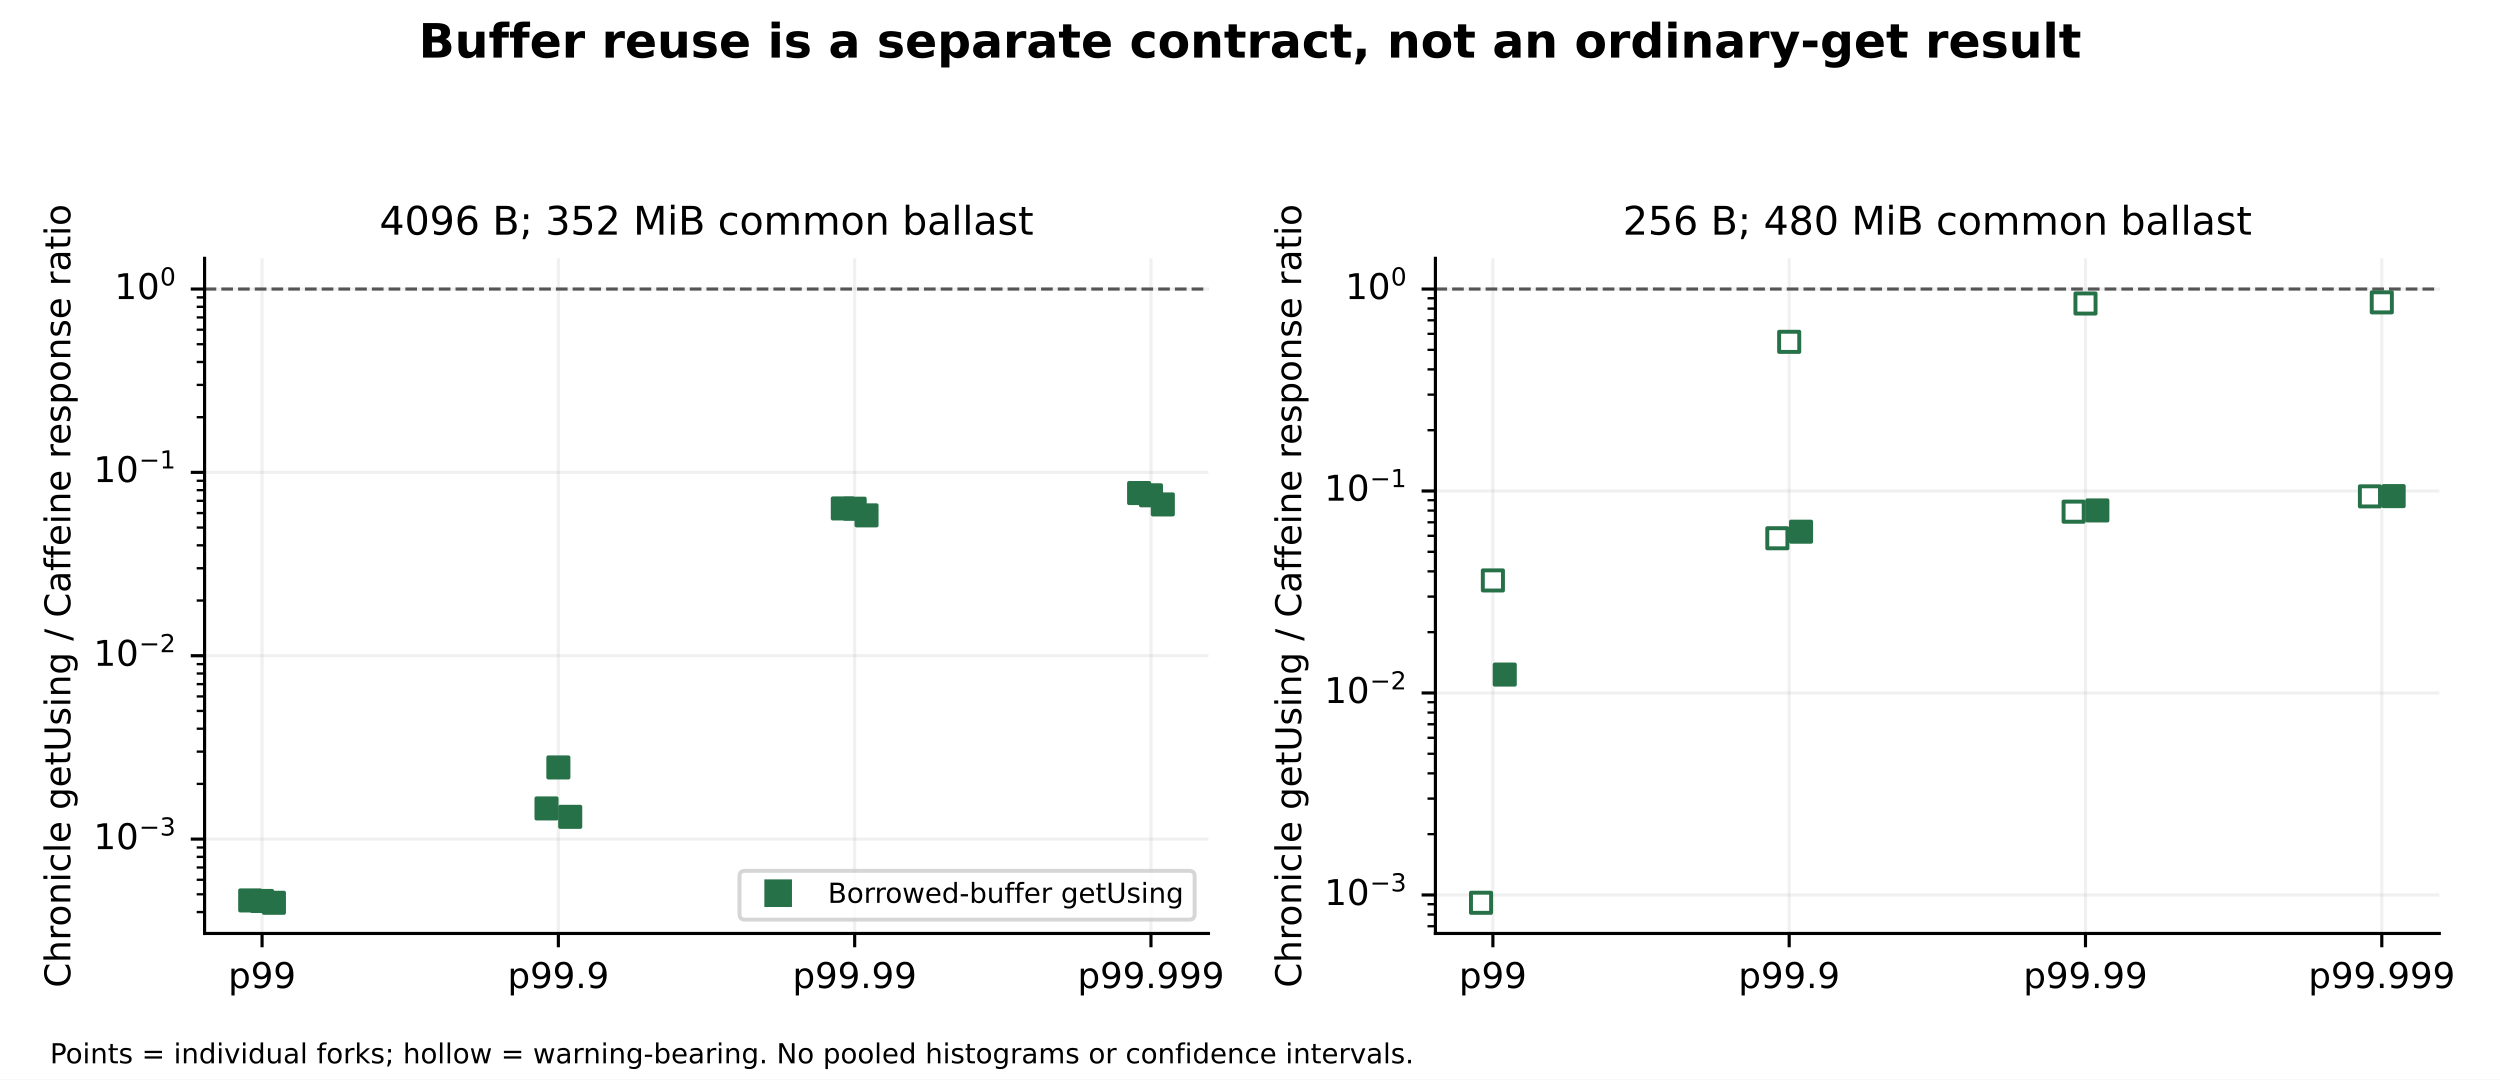
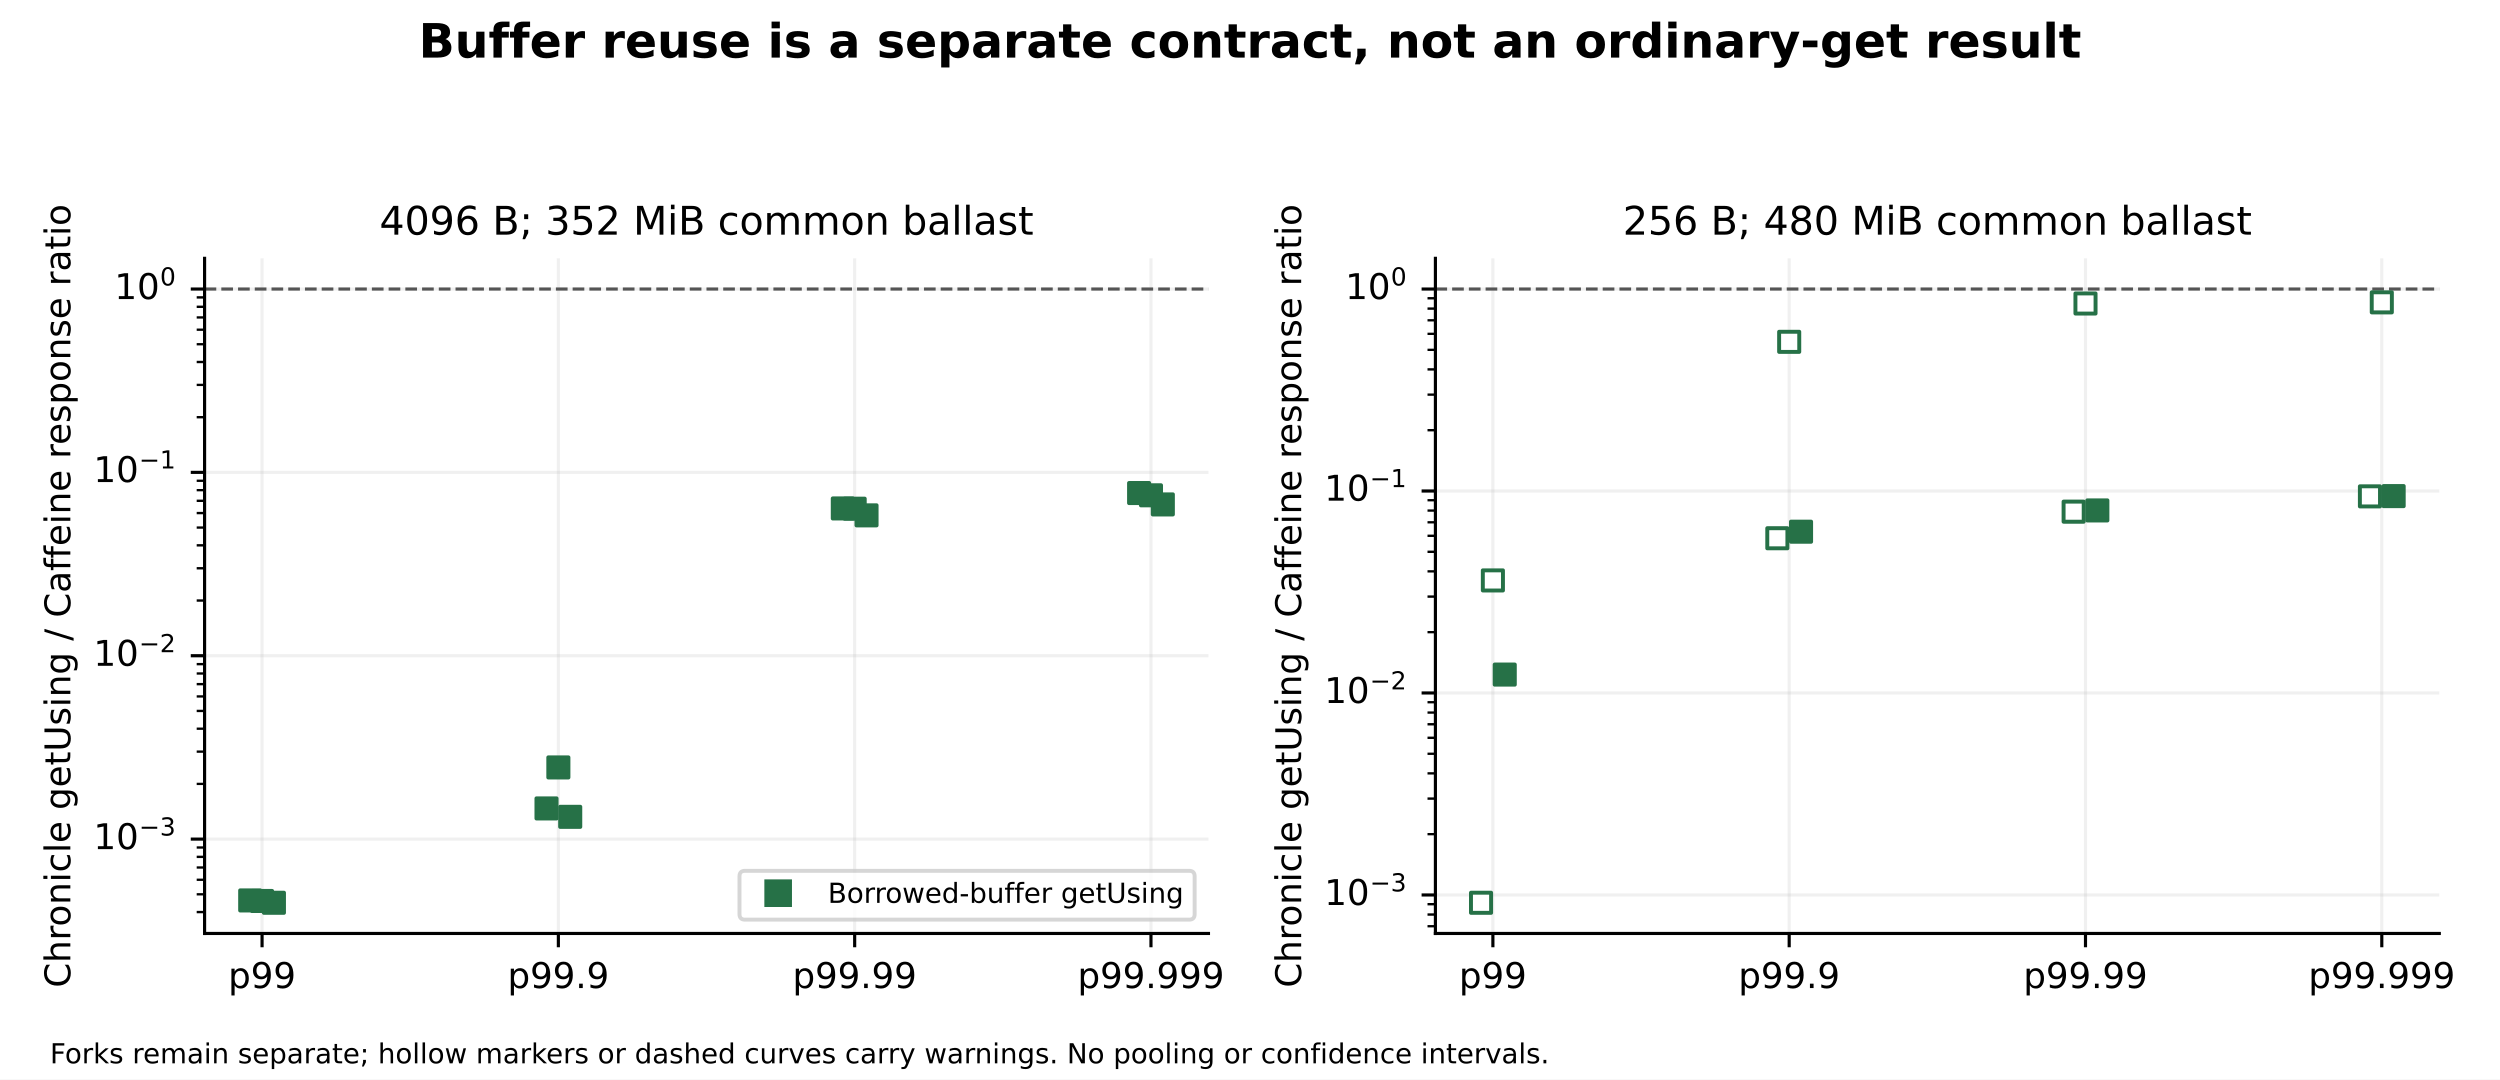
<svg xmlns="http://www.w3.org/2000/svg" xmlns:xlink="http://www.w3.org/1999/xlink" width="633.6pt" height="273.6pt" viewBox="0 0 633.6 273.6" version="1.1">
  <defs>
    <style type="text/css">*{stroke-linejoin: round; stroke-linecap: butt}</style>
  </defs>
  <g id="figure_1">
    <g id="patch_1">
      <path d="M 0 273.6 L 633.6 273.6 L 633.6 0 L 0 0 z " style="fill: #ffffff" />
    </g>
    <g id="axes_1">
      <g id="patch_2">
        <path d="M 51.849 236.576 L 306.271 236.576 L 306.271 65.472 L 51.849 65.472 z " style="fill: #ffffff" />
      </g>
      <g id="matplotlib.axis_1">
        <g id="xtick_1">
          <g id="line2d_1">
            <path d="M 66.417 236.576 L 66.417 65.472 " clip-path="url(#pcc1bc0c8fd)" style="fill: none; stroke: #b0b0b0; stroke-opacity: 0.18; stroke-width: 0.8; stroke-linecap: square" />
          </g>
          <g id="line2d_2">
            <defs>
              <path id="m2e19fe0b35" d="M 0 0 L 0 3.5 " style="stroke: #000000; stroke-width: 0.8" />
            </defs>
            <g>
              <use xlink:href="#m2e19fe0b35" x="66.417" y="236.576" style="stroke: #000000; stroke-width: 0.8" />
            </g>
          </g>
          <g id="text_1">
            <text style="font-size: 9px; font-family: 'DejaVu Sans', 'Bitstream Vera Sans', 'Computer Modern Sans Serif', 'Lucida Grande', 'Verdana', 'Geneva', 'Lucid', 'Arial', 'Helvetica', 'Avant Garde', sans-serif; text-anchor: middle" x="66.417" y="250.415" transform="rotate(-0 66.41747 250.4146)">p99</text>
          </g>
        </g>
        <g id="xtick_2">
          <g id="line2d_3">
            <path d="M 141.512 236.576 L 141.512 65.472 " clip-path="url(#pcc1bc0c8fd)" style="fill: none; stroke: #b0b0b0; stroke-opacity: 0.18; stroke-width: 0.8; stroke-linecap: square" />
          </g>
          <g id="line2d_4">
            <g>
              <use xlink:href="#m2e19fe0b35" x="141.512" y="236.576" style="stroke: #000000; stroke-width: 0.8" />
            </g>
          </g>
          <g id="text_2">
            <text style="font-size: 9px; font-family: 'DejaVu Sans', 'Bitstream Vera Sans', 'Computer Modern Sans Serif', 'Lucida Grande', 'Verdana', 'Geneva', 'Lucid', 'Arial', 'Helvetica', 'Avant Garde', sans-serif; text-anchor: middle" x="141.512" y="250.415" transform="rotate(-0 141.5124 250.4146)">p99.9</text>
          </g>
        </g>
        <g id="xtick_3">
          <g id="line2d_5">
            <path d="M 216.607 236.576 L 216.607 65.472 " clip-path="url(#pcc1bc0c8fd)" style="fill: none; stroke: #b0b0b0; stroke-opacity: 0.18; stroke-width: 0.8; stroke-linecap: square" />
          </g>
          <g id="line2d_6">
            <g>
              <use xlink:href="#m2e19fe0b35" x="216.607" y="236.576" style="stroke: #000000; stroke-width: 0.8" />
            </g>
          </g>
          <g id="text_3">
            <text style="font-size: 9px; font-family: 'DejaVu Sans', 'Bitstream Vera Sans', 'Computer Modern Sans Serif', 'Lucida Grande', 'Verdana', 'Geneva', 'Lucid', 'Arial', 'Helvetica', 'Avant Garde', sans-serif; text-anchor: middle" x="216.607" y="250.415" transform="rotate(-0 216.6073 250.4146)">p99.99</text>
          </g>
        </g>
        <g id="xtick_4">
          <g id="line2d_7">
            <path d="M 291.702 236.576 L 291.702 65.472 " clip-path="url(#pcc1bc0c8fd)" style="fill: none; stroke: #b0b0b0; stroke-opacity: 0.18; stroke-width: 0.8; stroke-linecap: square" />
          </g>
          <g id="line2d_8">
            <g>
              <use xlink:href="#m2e19fe0b35" x="291.702" y="236.576" style="stroke: #000000; stroke-width: 0.8" />
            </g>
          </g>
          <g id="text_4">
            <text style="font-size: 9px; font-family: 'DejaVu Sans', 'Bitstream Vera Sans', 'Computer Modern Sans Serif', 'Lucida Grande', 'Verdana', 'Geneva', 'Lucid', 'Arial', 'Helvetica', 'Avant Garde', sans-serif; text-anchor: middle" x="291.702" y="250.415" transform="rotate(-0 291.7022 250.4146)">p99.999</text>
          </g>
        </g>
      </g>
      <g id="matplotlib.axis_2">
        <g id="ytick_1">
          <g id="line2d_9">
            <path d="M 51.849 212.662 L 306.271 212.662 " clip-path="url(#pcc1bc0c8fd)" style="fill: none; stroke: #b0b0b0; stroke-opacity: 0.18; stroke-width: 0.8; stroke-linecap: square" />
          </g>
          <g id="line2d_10">
            <defs>
              <path id="m45cac647a9" d="M 0 0 L -3.5 0 " style="stroke: #000000; stroke-width: 0.8" />
            </defs>
            <g>
              <use xlink:href="#m45cac647a9" x="51.849" y="212.662" style="stroke: #000000; stroke-width: 0.8" />
            </g>
          </g>
          <g id="text_5">
            <g transform="translate(23.69906 216.0811)">
              <text>
                <tspan x="0" y="-0.873" style="font-size: 9px; font-family: 'DejaVu Sans'">1</tspan>
                <tspan x="5.726" y="-0.873" style="font-size: 9px; font-family: 'DejaVu Sans'">0</tspan>
                <tspan x="11.538" y="-4.319" style="font-size: 6.3px; font-family: 'DejaVu Sans'">−</tspan>
                <tspan x="16.817" y="-4.319" style="font-size: 6.3px; font-family: 'DejaVu Sans'">3</tspan>
              </text>
            </g>
          </g>
        </g>
        <g id="ytick_2">
          <g id="line2d_11">
            <path d="M 51.849 166.191 L 306.271 166.191 " clip-path="url(#pcc1bc0c8fd)" style="fill: none; stroke: #b0b0b0; stroke-opacity: 0.18; stroke-width: 0.8; stroke-linecap: square" />
          </g>
          <g id="line2d_12">
            <g>
              <use xlink:href="#m45cac647a9" x="51.849" y="166.191" style="stroke: #000000; stroke-width: 0.8" />
            </g>
          </g>
          <g id="text_6">
            <g transform="translate(23.69906 169.6103)">
              <text>
                <tspan x="0" y="-0.873" style="font-size: 9px; font-family: 'DejaVu Sans'">1</tspan>
                <tspan x="5.726" y="-0.873" style="font-size: 9px; font-family: 'DejaVu Sans'">0</tspan>
                <tspan x="11.538" y="-4.319" style="font-size: 6.3px; font-family: 'DejaVu Sans'">−</tspan>
                <tspan x="16.817" y="-4.319" style="font-size: 6.3px; font-family: 'DejaVu Sans'">2</tspan>
              </text>
            </g>
          </g>
        </g>
        <g id="ytick_3">
          <g id="line2d_13">
            <path d="M 51.849 119.72 L 306.271 119.72 " clip-path="url(#pcc1bc0c8fd)" style="fill: none; stroke: #b0b0b0; stroke-opacity: 0.18; stroke-width: 0.8; stroke-linecap: square" />
          </g>
          <g id="line2d_14">
            <g>
              <use xlink:href="#m45cac647a9" x="51.849" y="119.72" style="stroke: #000000; stroke-width: 0.8" />
            </g>
          </g>
          <g id="text_7">
            <g transform="translate(23.69906 123.1395)">
              <text>
                <tspan x="0" y="-0.961" style="font-size: 9px; font-family: 'DejaVu Sans'">1</tspan>
                <tspan x="5.726" y="-0.961" style="font-size: 9px; font-family: 'DejaVu Sans'">0</tspan>
                <tspan x="11.538" y="-4.406" style="font-size: 6.3px; font-family: 'DejaVu Sans'">−</tspan>
                <tspan x="16.817" y="-4.406" style="font-size: 6.3px; font-family: 'DejaVu Sans'">1</tspan>
              </text>
            </g>
          </g>
        </g>
        <g id="ytick_4">
          <g id="line2d_15">
            <path d="M 51.849 73.249 L 306.271 73.249 " clip-path="url(#pcc1bc0c8fd)" style="fill: none; stroke: #b0b0b0; stroke-opacity: 0.18; stroke-width: 0.8; stroke-linecap: square" />
          </g>
          <g id="line2d_16">
            <g>
              <use xlink:href="#m45cac647a9" x="51.849" y="73.249" style="stroke: #000000; stroke-width: 0.8" />
            </g>
          </g>
          <g id="text_8">
            <g transform="translate(29.00906 76.66875)">
              <text>
                <tspan x="0" y="-0.873" style="font-size: 9px; font-family: 'DejaVu Sans'">1</tspan>
                <tspan x="5.726" y="-0.873" style="font-size: 9px; font-family: 'DejaVu Sans'">0</tspan>
                <tspan x="11.538" y="-4.319" style="font-size: 6.3px; font-family: 'DejaVu Sans'">0</tspan>
              </text>
            </g>
          </g>
        </g>
        <g id="ytick_5">
          <g id="line2d_17">
            <defs>
              <path id="m5f6f4502dd" d="M 0 0 L -2 0 " style="stroke: #000000; stroke-width: 0.6" />
            </defs>
            <g>
              <use xlink:href="#m5f6f4502dd" x="51.849" y="231.154" style="stroke: #000000; stroke-width: 0.6" />
            </g>
          </g>
        </g>
        <g id="ytick_6">
          <g id="line2d_18">
            <g>
              <use xlink:href="#m5f6f4502dd" x="51.849" y="226.651" style="stroke: #000000; stroke-width: 0.6" />
            </g>
          </g>
        </g>
        <g id="ytick_7">
          <g id="line2d_19">
            <g>
              <use xlink:href="#m5f6f4502dd" x="51.849" y="222.971" style="stroke: #000000; stroke-width: 0.6" />
            </g>
          </g>
        </g>
        <g id="ytick_8">
          <g id="line2d_20">
            <g>
              <use xlink:href="#m5f6f4502dd" x="51.849" y="219.86" style="stroke: #000000; stroke-width: 0.6" />
            </g>
          </g>
        </g>
        <g id="ytick_9">
          <g id="line2d_21">
            <g>
              <use xlink:href="#m5f6f4502dd" x="51.849" y="217.165" style="stroke: #000000; stroke-width: 0.6" />
            </g>
          </g>
        </g>
        <g id="ytick_10">
          <g id="line2d_22">
            <g>
              <use xlink:href="#m5f6f4502dd" x="51.849" y="214.788" style="stroke: #000000; stroke-width: 0.6" />
            </g>
          </g>
        </g>
        <g id="ytick_11">
          <g id="line2d_23">
            <g>
              <use xlink:href="#m5f6f4502dd" x="51.849" y="198.673" style="stroke: #000000; stroke-width: 0.6" />
            </g>
          </g>
        </g>
        <g id="ytick_12">
          <g id="line2d_24">
            <g>
              <use xlink:href="#m5f6f4502dd" x="51.849" y="190.49" style="stroke: #000000; stroke-width: 0.6" />
            </g>
          </g>
        </g>
        <g id="ytick_13">
          <g id="line2d_25">
            <g>
              <use xlink:href="#m5f6f4502dd" x="51.849" y="184.684" style="stroke: #000000; stroke-width: 0.6" />
            </g>
          </g>
        </g>
        <g id="ytick_14">
          <g id="line2d_26">
            <g>
              <use xlink:href="#m5f6f4502dd" x="51.849" y="180.18" style="stroke: #000000; stroke-width: 0.6" />
            </g>
          </g>
        </g>
        <g id="ytick_15">
          <g id="line2d_27">
            <g>
              <use xlink:href="#m5f6f4502dd" x="51.849" y="176.501" style="stroke: #000000; stroke-width: 0.6" />
            </g>
          </g>
        </g>
        <g id="ytick_16">
          <g id="line2d_28">
            <g>
              <use xlink:href="#m5f6f4502dd" x="51.849" y="173.389" style="stroke: #000000; stroke-width: 0.6" />
            </g>
          </g>
        </g>
        <g id="ytick_17">
          <g id="line2d_29">
            <g>
              <use xlink:href="#m5f6f4502dd" x="51.849" y="170.695" style="stroke: #000000; stroke-width: 0.6" />
            </g>
          </g>
        </g>
        <g id="ytick_18">
          <g id="line2d_30">
            <g>
              <use xlink:href="#m5f6f4502dd" x="51.849" y="168.317" style="stroke: #000000; stroke-width: 0.6" />
            </g>
          </g>
        </g>
        <g id="ytick_19">
          <g id="line2d_31">
            <g>
              <use xlink:href="#m5f6f4502dd" x="51.849" y="152.202" style="stroke: #000000; stroke-width: 0.6" />
            </g>
          </g>
        </g>
        <g id="ytick_20">
          <g id="line2d_32">
            <g>
              <use xlink:href="#m5f6f4502dd" x="51.849" y="144.019" style="stroke: #000000; stroke-width: 0.6" />
            </g>
          </g>
        </g>
        <g id="ytick_21">
          <g id="line2d_33">
            <g>
              <use xlink:href="#m5f6f4502dd" x="51.849" y="138.213" style="stroke: #000000; stroke-width: 0.6" />
            </g>
          </g>
        </g>
        <g id="ytick_22">
          <g id="line2d_34">
            <g>
              <use xlink:href="#m5f6f4502dd" x="51.849" y="133.709" style="stroke: #000000; stroke-width: 0.6" />
            </g>
          </g>
        </g>
        <g id="ytick_23">
          <g id="line2d_35">
            <g>
              <use xlink:href="#m5f6f4502dd" x="51.849" y="130.03" style="stroke: #000000; stroke-width: 0.6" />
            </g>
          </g>
        </g>
        <g id="ytick_24">
          <g id="line2d_36">
            <g>
              <use xlink:href="#m5f6f4502dd" x="51.849" y="126.919" style="stroke: #000000; stroke-width: 0.6" />
            </g>
          </g>
        </g>
        <g id="ytick_25">
          <g id="line2d_37">
            <g>
              <use xlink:href="#m5f6f4502dd" x="51.849" y="124.224" style="stroke: #000000; stroke-width: 0.6" />
            </g>
          </g>
        </g>
        <g id="ytick_26">
          <g id="line2d_38">
            <g>
              <use xlink:href="#m5f6f4502dd" x="51.849" y="121.847" style="stroke: #000000; stroke-width: 0.6" />
            </g>
          </g>
        </g>
        <g id="ytick_27">
          <g id="line2d_39">
            <g>
              <use xlink:href="#m5f6f4502dd" x="51.849" y="105.731" style="stroke: #000000; stroke-width: 0.6" />
            </g>
          </g>
        </g>
        <g id="ytick_28">
          <g id="line2d_40">
            <g>
              <use xlink:href="#m5f6f4502dd" x="51.849" y="97.548" style="stroke: #000000; stroke-width: 0.6" />
            </g>
          </g>
        </g>
        <g id="ytick_29">
          <g id="line2d_41">
            <g>
              <use xlink:href="#m5f6f4502dd" x="51.849" y="91.742" style="stroke: #000000; stroke-width: 0.6" />
            </g>
          </g>
        </g>
        <g id="ytick_30">
          <g id="line2d_42">
            <g>
              <use xlink:href="#m5f6f4502dd" x="51.849" y="87.239" style="stroke: #000000; stroke-width: 0.6" />
            </g>
          </g>
        </g>
        <g id="ytick_31">
          <g id="line2d_43">
            <g>
              <use xlink:href="#m5f6f4502dd" x="51.849" y="83.559" style="stroke: #000000; stroke-width: 0.6" />
            </g>
          </g>
        </g>
        <g id="ytick_32">
          <g id="line2d_44">
            <g>
              <use xlink:href="#m5f6f4502dd" x="51.849" y="80.448" style="stroke: #000000; stroke-width: 0.6" />
            </g>
          </g>
        </g>
        <g id="ytick_33">
          <g id="line2d_45">
            <g>
              <use xlink:href="#m5f6f4502dd" x="51.849" y="77.753" style="stroke: #000000; stroke-width: 0.6" />
            </g>
          </g>
        </g>
        <g id="ytick_34">
          <g id="line2d_46">
            <g>
              <use xlink:href="#m5f6f4502dd" x="51.849" y="75.376" style="stroke: #000000; stroke-width: 0.6" />
            </g>
          </g>
        </g>
        <g id="text_9">
          <text style="font-size: 9px; font-family: 'DejaVu Sans', 'Bitstream Vera Sans', 'Computer Modern Sans Serif', 'Lucida Grande', 'Verdana', 'Geneva', 'Lucid', 'Arial', 'Helvetica', 'Avant Garde', sans-serif; text-anchor: middle" x="17.827" y="151.024" transform="rotate(-90 17.82734 151.024)">Chronicle getUsing / Caffeine response ratio</text>
        </g>
      </g>
      <g id="line2d_47">
        <path d="M 51.849 73.249 L 306.271 73.249 " clip-path="url(#pcc1bc0c8fd)" style="fill: none; stroke-dasharray: 2.96,1.28; stroke-dashoffset: 0; stroke: #555555; stroke-width: 0.8" />
      </g>
      <g id="patch_3">
        <path d="M 51.849 236.576 L 51.849 65.472 " style="fill: none; stroke: #000000; stroke-width: 0.8; stroke-linejoin: miter; stroke-linecap: square" />
      </g>
      <g id="patch_4">
        <path d="M 51.849 236.576 L 306.271 236.576 " style="fill: none; stroke: #000000; stroke-width: 0.8; stroke-linejoin: miter; stroke-linecap: square" />
      </g>
      <g id="PathCollection_1">
        <defs>
          <path id="m7510d92d4c" d="M -2.55 2.55 L 2.55 2.55 L 2.55 -2.55 L -2.55 -2.55 z " style="stroke: #267147" />
        </defs>
        <g clip-path="url(#pcc1bc0c8fd)">
          <use xlink:href="#m7510d92d4c" x="63.414" y="228.207" style="fill: #267147; stroke: #267147" />
        </g>
      </g>
      <g id="PathCollection_2">
        <g clip-path="url(#pcc1bc0c8fd)">
          <use xlink:href="#m7510d92d4c" x="138.509" y="204.888" style="fill: #267147; stroke: #267147" />
        </g>
      </g>
      <g id="PathCollection_3">
        <g clip-path="url(#pcc1bc0c8fd)">
          <use xlink:href="#m7510d92d4c" x="213.604" y="128.864" style="fill: #267147; stroke: #267147" />
        </g>
      </g>
      <g id="PathCollection_4">
        <g clip-path="url(#pcc1bc0c8fd)">
          <use xlink:href="#m7510d92d4c" x="288.698" y="124.959" style="fill: #267147; stroke: #267147" />
        </g>
      </g>
      <g id="PathCollection_5">
        <g clip-path="url(#pcc1bc0c8fd)">
          <use xlink:href="#m7510d92d4c" x="66.417" y="228.349" style="fill: #267147; stroke: #267147" />
        </g>
      </g>
      <g id="PathCollection_6">
        <g clip-path="url(#pcc1bc0c8fd)">
          <use xlink:href="#m7510d92d4c" x="141.512" y="194.497" style="fill: #267147; stroke: #267147" />
        </g>
      </g>
      <g id="PathCollection_7">
        <g clip-path="url(#pcc1bc0c8fd)">
          <use xlink:href="#m7510d92d4c" x="216.607" y="128.924" style="fill: #267147; stroke: #267147" />
        </g>
      </g>
      <g id="PathCollection_8">
        <g clip-path="url(#pcc1bc0c8fd)">
          <use xlink:href="#m7510d92d4c" x="291.702" y="125.531" style="fill: #267147; stroke: #267147" />
        </g>
      </g>
      <g id="PathCollection_9">
        <g clip-path="url(#pcc1bc0c8fd)">
          <use xlink:href="#m7510d92d4c" x="69.421" y="228.799" style="fill: #267147; stroke: #267147" />
        </g>
      </g>
      <g id="PathCollection_10">
        <g clip-path="url(#pcc1bc0c8fd)">
          <use xlink:href="#m7510d92d4c" x="144.516" y="207.016" style="fill: #267147; stroke: #267147" />
        </g>
      </g>
      <g id="PathCollection_11">
        <g clip-path="url(#pcc1bc0c8fd)">
          <use xlink:href="#m7510d92d4c" x="219.611" y="130.609" style="fill: #267147; stroke: #267147" />
        </g>
      </g>
      <g id="PathCollection_12">
        <g clip-path="url(#pcc1bc0c8fd)">
          <use xlink:href="#m7510d92d4c" x="294.706" y="127.837" style="fill: #267147; stroke: #267147" />
        </g>
      </g>
      <g id="text_10">
        <text style="font-size: 10px; font-family: 'DejaVu Sans', 'Bitstream Vera Sans', 'Computer Modern Sans Serif', 'Lucida Grande', 'Verdana', 'Geneva', 'Lucid', 'Arial', 'Helvetica', 'Avant Garde', sans-serif; text-anchor: middle" x="179.06" y="59.472" transform="rotate(-0 179.0598 59.472)">4096 B; 352 MiB common ballast</text>
      </g>
      <g id="legend_1">
        <g id="patch_5">
          <path d="M 188.817 233.076 L 301.371 233.076 Q 302.771 233.076 302.771 231.676 L 302.771 222.101 Q 302.771 220.701 301.371 220.701 L 188.817 220.701 Q 187.417 220.701 187.417 222.101 L 187.417 231.676 Q 187.417 233.076 188.817 233.076 z " style="fill: #ffffff; opacity: 0.8; stroke: #cccccc; stroke-linejoin: miter" />
        </g>
        <g id="line2d_48">
          <defs>
            <path id="m0c92148f54" d="M -3 3 L 3 3 L 3 -3 L -3 -3 z " style="stroke: #267147; stroke-linejoin: miter" />
          </defs>
          <g>
            <use xlink:href="#m0c92148f54" x="197.217" y="226.37" style="fill: #267147; stroke: #267147; stroke-linejoin: miter" />
          </g>
        </g>
        <g id="text_11">
          <text style="font-size: 7px; font-family: 'DejaVu Sans', 'Bitstream Vera Sans', 'Computer Modern Sans Serif', 'Lucida Grande', 'Verdana', 'Geneva', 'Lucid', 'Arial', 'Helvetica', 'Avant Garde', sans-serif; text-anchor: start" x="209.817" y="228.82" transform="rotate(-0 209.8172 228.8202)">Borrowed-buffer getUsing</text>
        </g>
      </g>
    </g>
    <g id="axes_2">
      <g id="patch_6">
        <path d="M 363.789 236.576 L 618.211 236.576 L 618.211 65.472 L 363.789 65.472 z " style="fill: #ffffff" />
      </g>
      <g id="matplotlib.axis_3">
        <g id="xtick_5">
          <g id="line2d_49">
            <path d="M 378.357 236.576 L 378.357 65.472 " clip-path="url(#p1a4ac772ac)" style="fill: none; stroke: #b0b0b0; stroke-opacity: 0.18; stroke-width: 0.8; stroke-linecap: square" />
          </g>
          <g id="line2d_50">
            <g>
              <use xlink:href="#m2e19fe0b35" x="378.357" y="236.576" style="stroke: #000000; stroke-width: 0.8" />
            </g>
          </g>
          <g id="text_12">
            <text style="font-size: 9px; font-family: 'DejaVu Sans', 'Bitstream Vera Sans', 'Computer Modern Sans Serif', 'Lucida Grande', 'Verdana', 'Geneva', 'Lucid', 'Arial', 'Helvetica', 'Avant Garde', sans-serif; text-anchor: middle" x="378.357" y="250.415" transform="rotate(-0 378.3575 250.4146)">p99</text>
          </g>
        </g>
        <g id="xtick_6">
          <g id="line2d_51">
            <path d="M 453.452 236.576 L 453.452 65.472 " clip-path="url(#p1a4ac772ac)" style="fill: none; stroke: #b0b0b0; stroke-opacity: 0.18; stroke-width: 0.8; stroke-linecap: square" />
          </g>
          <g id="line2d_52">
            <g>
              <use xlink:href="#m2e19fe0b35" x="453.452" y="236.576" style="stroke: #000000; stroke-width: 0.8" />
            </g>
          </g>
          <g id="text_13">
            <text style="font-size: 9px; font-family: 'DejaVu Sans', 'Bitstream Vera Sans', 'Computer Modern Sans Serif', 'Lucida Grande', 'Verdana', 'Geneva', 'Lucid', 'Arial', 'Helvetica', 'Avant Garde', sans-serif; text-anchor: middle" x="453.452" y="250.415" transform="rotate(-0 453.4524 250.4146)">p99.9</text>
          </g>
        </g>
        <g id="xtick_7">
          <g id="line2d_53">
            <path d="M 528.547 236.576 L 528.547 65.472 " clip-path="url(#p1a4ac772ac)" style="fill: none; stroke: #b0b0b0; stroke-opacity: 0.18; stroke-width: 0.8; stroke-linecap: square" />
          </g>
          <g id="line2d_54">
            <g>
              <use xlink:href="#m2e19fe0b35" x="528.547" y="236.576" style="stroke: #000000; stroke-width: 0.8" />
            </g>
          </g>
          <g id="text_14">
            <text style="font-size: 9px; font-family: 'DejaVu Sans', 'Bitstream Vera Sans', 'Computer Modern Sans Serif', 'Lucida Grande', 'Verdana', 'Geneva', 'Lucid', 'Arial', 'Helvetica', 'Avant Garde', sans-serif; text-anchor: middle" x="528.547" y="250.415" transform="rotate(-0 528.5473 250.4146)">p99.99</text>
          </g>
        </g>
        <g id="xtick_8">
          <g id="line2d_55">
            <path d="M 603.642 236.576 L 603.642 65.472 " clip-path="url(#p1a4ac772ac)" style="fill: none; stroke: #b0b0b0; stroke-opacity: 0.18; stroke-width: 0.8; stroke-linecap: square" />
          </g>
          <g id="line2d_56">
            <g>
              <use xlink:href="#m2e19fe0b35" x="603.642" y="236.576" style="stroke: #000000; stroke-width: 0.8" />
            </g>
          </g>
          <g id="text_15">
            <text style="font-size: 9px; font-family: 'DejaVu Sans', 'Bitstream Vera Sans', 'Computer Modern Sans Serif', 'Lucida Grande', 'Verdana', 'Geneva', 'Lucid', 'Arial', 'Helvetica', 'Avant Garde', sans-serif; text-anchor: middle" x="603.642" y="250.415" transform="rotate(-0 603.6422 250.4146)">p99.999</text>
          </g>
        </g>
      </g>
      <g id="matplotlib.axis_4">
        <g id="ytick_35">
          <g id="line2d_57">
            <path d="M 363.789 226.817 L 618.211 226.817 " clip-path="url(#p1a4ac772ac)" style="fill: none; stroke: #b0b0b0; stroke-opacity: 0.18; stroke-width: 0.8; stroke-linecap: square" />
          </g>
          <g id="line2d_58">
            <g>
              <use xlink:href="#m45cac647a9" x="363.789" y="226.817" style="stroke: #000000; stroke-width: 0.8" />
            </g>
          </g>
          <g id="text_16">
            <g transform="translate(335.6391 230.2367)">
              <text>
                <tspan x="0" y="-0.873" style="font-size: 9px; font-family: 'DejaVu Sans'">1</tspan>
                <tspan x="5.726" y="-0.873" style="font-size: 9px; font-family: 'DejaVu Sans'">0</tspan>
                <tspan x="11.538" y="-4.319" style="font-size: 6.3px; font-family: 'DejaVu Sans'">−</tspan>
                <tspan x="16.817" y="-4.319" style="font-size: 6.3px; font-family: 'DejaVu Sans'">3</tspan>
              </text>
            </g>
          </g>
        </g>
        <g id="ytick_36">
          <g id="line2d_59">
            <path d="M 363.789 175.628 L 618.211 175.628 " clip-path="url(#p1a4ac772ac)" style="fill: none; stroke: #b0b0b0; stroke-opacity: 0.18; stroke-width: 0.8; stroke-linecap: square" />
          </g>
          <g id="line2d_60">
            <g>
              <use xlink:href="#m45cac647a9" x="363.789" y="175.628" style="stroke: #000000; stroke-width: 0.8" />
            </g>
          </g>
          <g id="text_17">
            <g transform="translate(335.6391 179.0474)">
              <text>
                <tspan x="0" y="-0.873" style="font-size: 9px; font-family: 'DejaVu Sans'">1</tspan>
                <tspan x="5.726" y="-0.873" style="font-size: 9px; font-family: 'DejaVu Sans'">0</tspan>
                <tspan x="11.538" y="-4.319" style="font-size: 6.3px; font-family: 'DejaVu Sans'">−</tspan>
                <tspan x="16.817" y="-4.319" style="font-size: 6.3px; font-family: 'DejaVu Sans'">2</tspan>
              </text>
            </g>
          </g>
        </g>
        <g id="ytick_37">
          <g id="line2d_61">
            <path d="M 363.789 124.439 L 618.211 124.439 " clip-path="url(#p1a4ac772ac)" style="fill: none; stroke: #b0b0b0; stroke-opacity: 0.18; stroke-width: 0.8; stroke-linecap: square" />
          </g>
          <g id="line2d_62">
            <g>
              <use xlink:href="#m45cac647a9" x="363.789" y="124.439" style="stroke: #000000; stroke-width: 0.8" />
            </g>
          </g>
          <g id="text_18">
            <g transform="translate(335.6391 127.8581)">
              <text>
                <tspan x="0" y="-0.961" style="font-size: 9px; font-family: 'DejaVu Sans'">1</tspan>
                <tspan x="5.726" y="-0.961" style="font-size: 9px; font-family: 'DejaVu Sans'">0</tspan>
                <tspan x="11.538" y="-4.406" style="font-size: 6.3px; font-family: 'DejaVu Sans'">−</tspan>
                <tspan x="16.817" y="-4.406" style="font-size: 6.3px; font-family: 'DejaVu Sans'">1</tspan>
              </text>
            </g>
          </g>
        </g>
        <g id="ytick_38">
          <g id="line2d_63">
            <path d="M 363.789 73.249 L 618.211 73.249 " clip-path="url(#p1a4ac772ac)" style="fill: none; stroke: #b0b0b0; stroke-opacity: 0.18; stroke-width: 0.8; stroke-linecap: square" />
          </g>
          <g id="line2d_64">
            <g>
              <use xlink:href="#m45cac647a9" x="363.789" y="73.249" style="stroke: #000000; stroke-width: 0.8" />
            </g>
          </g>
          <g id="text_19">
            <g transform="translate(340.9491 76.66875)">
              <text>
                <tspan x="0" y="-0.873" style="font-size: 9px; font-family: 'DejaVu Sans'">1</tspan>
                <tspan x="5.726" y="-0.873" style="font-size: 9px; font-family: 'DejaVu Sans'">0</tspan>
                <tspan x="11.538" y="-4.319" style="font-size: 6.3px; font-family: 'DejaVu Sans'">0</tspan>
              </text>
            </g>
          </g>
        </g>
        <g id="ytick_39">
          <g id="line2d_65">
            <g>
              <use xlink:href="#m5f6f4502dd" x="363.789" y="234.747" style="stroke: #000000; stroke-width: 0.6" />
            </g>
          </g>
        </g>
        <g id="ytick_40">
          <g id="line2d_66">
            <g>
              <use xlink:href="#m5f6f4502dd" x="363.789" y="231.778" style="stroke: #000000; stroke-width: 0.6" />
            </g>
          </g>
        </g>
        <g id="ytick_41">
          <g id="line2d_67">
            <g>
              <use xlink:href="#m5f6f4502dd" x="363.789" y="229.16" style="stroke: #000000; stroke-width: 0.6" />
            </g>
          </g>
        </g>
        <g id="ytick_42">
          <g id="line2d_68">
            <g>
              <use xlink:href="#m5f6f4502dd" x="363.789" y="211.408" style="stroke: #000000; stroke-width: 0.6" />
            </g>
          </g>
        </g>
        <g id="ytick_43">
          <g id="line2d_69">
            <g>
              <use xlink:href="#m5f6f4502dd" x="363.789" y="202.394" style="stroke: #000000; stroke-width: 0.6" />
            </g>
          </g>
        </g>
        <g id="ytick_44">
          <g id="line2d_70">
            <g>
              <use xlink:href="#m5f6f4502dd" x="363.789" y="195.998" style="stroke: #000000; stroke-width: 0.6" />
            </g>
          </g>
        </g>
        <g id="ytick_45">
          <g id="line2d_71">
            <g>
              <use xlink:href="#m5f6f4502dd" x="363.789" y="191.038" style="stroke: #000000; stroke-width: 0.6" />
            </g>
          </g>
        </g>
        <g id="ytick_46">
          <g id="line2d_72">
            <g>
              <use xlink:href="#m5f6f4502dd" x="363.789" y="186.984" style="stroke: #000000; stroke-width: 0.6" />
            </g>
          </g>
        </g>
        <g id="ytick_47">
          <g id="line2d_73">
            <g>
              <use xlink:href="#m5f6f4502dd" x="363.789" y="183.557" style="stroke: #000000; stroke-width: 0.6" />
            </g>
          </g>
        </g>
        <g id="ytick_48">
          <g id="line2d_74">
            <g>
              <use xlink:href="#m5f6f4502dd" x="363.789" y="180.589" style="stroke: #000000; stroke-width: 0.6" />
            </g>
          </g>
        </g>
        <g id="ytick_49">
          <g id="line2d_75">
            <g>
              <use xlink:href="#m5f6f4502dd" x="363.789" y="177.97" style="stroke: #000000; stroke-width: 0.6" />
            </g>
          </g>
        </g>
        <g id="ytick_50">
          <g id="line2d_76">
            <g>
              <use xlink:href="#m5f6f4502dd" x="363.789" y="160.219" style="stroke: #000000; stroke-width: 0.6" />
            </g>
          </g>
        </g>
        <g id="ytick_51">
          <g id="line2d_77">
            <g>
              <use xlink:href="#m5f6f4502dd" x="363.789" y="151.205" style="stroke: #000000; stroke-width: 0.6" />
            </g>
          </g>
        </g>
        <g id="ytick_52">
          <g id="line2d_78">
            <g>
              <use xlink:href="#m5f6f4502dd" x="363.789" y="144.809" style="stroke: #000000; stroke-width: 0.6" />
            </g>
          </g>
        </g>
        <g id="ytick_53">
          <g id="line2d_79">
            <g>
              <use xlink:href="#m5f6f4502dd" x="363.789" y="139.848" style="stroke: #000000; stroke-width: 0.6" />
            </g>
          </g>
        </g>
        <g id="ytick_54">
          <g id="line2d_80">
            <g>
              <use xlink:href="#m5f6f4502dd" x="363.789" y="135.795" style="stroke: #000000; stroke-width: 0.6" />
            </g>
          </g>
        </g>
        <g id="ytick_55">
          <g id="line2d_81">
            <g>
              <use xlink:href="#m5f6f4502dd" x="363.789" y="132.368" style="stroke: #000000; stroke-width: 0.6" />
            </g>
          </g>
        </g>
        <g id="ytick_56">
          <g id="line2d_82">
            <g>
              <use xlink:href="#m5f6f4502dd" x="363.789" y="129.4" style="stroke: #000000; stroke-width: 0.6" />
            </g>
          </g>
        </g>
        <g id="ytick_57">
          <g id="line2d_83">
            <g>
              <use xlink:href="#m5f6f4502dd" x="363.789" y="126.781" style="stroke: #000000; stroke-width: 0.6" />
            </g>
          </g>
        </g>
        <g id="ytick_58">
          <g id="line2d_84">
            <g>
              <use xlink:href="#m5f6f4502dd" x="363.789" y="109.029" style="stroke: #000000; stroke-width: 0.6" />
            </g>
          </g>
        </g>
        <g id="ytick_59">
          <g id="line2d_85">
            <g>
              <use xlink:href="#m5f6f4502dd" x="363.789" y="100.015" style="stroke: #000000; stroke-width: 0.6" />
            </g>
          </g>
        </g>
        <g id="ytick_60">
          <g id="line2d_86">
            <g>
              <use xlink:href="#m5f6f4502dd" x="363.789" y="93.62" style="stroke: #000000; stroke-width: 0.6" />
            </g>
          </g>
        </g>
        <g id="ytick_61">
          <g id="line2d_87">
            <g>
              <use xlink:href="#m5f6f4502dd" x="363.789" y="88.659" style="stroke: #000000; stroke-width: 0.6" />
            </g>
          </g>
        </g>
        <g id="ytick_62">
          <g id="line2d_88">
            <g>
              <use xlink:href="#m5f6f4502dd" x="363.789" y="84.606" style="stroke: #000000; stroke-width: 0.6" />
            </g>
          </g>
        </g>
        <g id="ytick_63">
          <g id="line2d_89">
            <g>
              <use xlink:href="#m5f6f4502dd" x="363.789" y="81.179" style="stroke: #000000; stroke-width: 0.6" />
            </g>
          </g>
        </g>
        <g id="ytick_64">
          <g id="line2d_90">
            <g>
              <use xlink:href="#m5f6f4502dd" x="363.789" y="78.21" style="stroke: #000000; stroke-width: 0.6" />
            </g>
          </g>
        </g>
        <g id="ytick_65">
          <g id="line2d_91">
            <g>
              <use xlink:href="#m5f6f4502dd" x="363.789" y="75.592" style="stroke: #000000; stroke-width: 0.6" />
            </g>
          </g>
        </g>
        <g id="text_20">
          <text style="font-size: 9px; font-family: 'DejaVu Sans', 'Bitstream Vera Sans', 'Computer Modern Sans Serif', 'Lucida Grande', 'Verdana', 'Geneva', 'Lucid', 'Arial', 'Helvetica', 'Avant Garde', sans-serif; text-anchor: middle" x="329.767" y="151.024" transform="rotate(-90 329.7673 151.024)">Chronicle getUsing / Caffeine response ratio</text>
        </g>
      </g>
      <g id="line2d_92">
        <path d="M 363.789 73.249 L 618.211 73.249 " clip-path="url(#p1a4ac772ac)" style="fill: none; stroke-dasharray: 2.96,1.28; stroke-dashoffset: 0; stroke: #555555; stroke-width: 0.8" />
      </g>
      <g id="patch_7">
        <path d="M 363.789 236.576 L 363.789 65.472 " style="fill: none; stroke: #000000; stroke-width: 0.8; stroke-linejoin: miter; stroke-linecap: square" />
      </g>
      <g id="patch_8">
        <path d="M 363.789 236.576 L 618.211 236.576 " style="fill: none; stroke: #000000; stroke-width: 0.8; stroke-linejoin: miter; stroke-linecap: square" />
      </g>
      <g id="PathCollection_13">
        <defs>
          <path id="m61f93a5965" d="M -2.55 2.55 L 2.55 2.55 L 2.55 -2.55 L -2.55 -2.55 z " style="stroke: #267147" />
        </defs>
        <g clip-path="url(#p1a4ac772ac)">
          <use xlink:href="#m61f93a5965" x="375.354" y="228.799" style="fill: #ffffff; stroke: #267147" />
        </g>
      </g>
      <g id="PathCollection_14">
        <g clip-path="url(#p1a4ac772ac)">
          <use xlink:href="#m61f93a5965" x="450.449" y="136.417" style="fill: #ffffff; stroke: #267147" />
        </g>
      </g>
      <g id="PathCollection_15">
        <g clip-path="url(#p1a4ac772ac)">
          <use xlink:href="#m61f93a5965" x="525.544" y="129.677" style="fill: #ffffff; stroke: #267147" />
        </g>
      </g>
      <g id="PathCollection_16">
        <g clip-path="url(#p1a4ac772ac)">
          <use xlink:href="#m61f93a5965" x="600.638" y="125.8" style="fill: #ffffff; stroke: #267147" />
        </g>
      </g>
      <g id="PathCollection_17">
        <g clip-path="url(#p1a4ac772ac)">
          <use xlink:href="#m61f93a5965" x="378.357" y="147.102" style="fill: #ffffff; stroke: #267147" />
        </g>
      </g>
      <g id="PathCollection_18">
        <g clip-path="url(#p1a4ac772ac)">
          <use xlink:href="#m61f93a5965" x="453.452" y="86.632" style="fill: #ffffff; stroke: #267147" />
        </g>
      </g>
      <g id="PathCollection_19">
        <g clip-path="url(#p1a4ac772ac)">
          <use xlink:href="#m61f93a5965" x="528.547" y="76.917" style="fill: #ffffff; stroke: #267147" />
        </g>
      </g>
      <g id="PathCollection_20">
        <g clip-path="url(#p1a4ac772ac)">
          <use xlink:href="#m61f93a5965" x="603.642" y="76.625" style="fill: #ffffff; stroke: #267147" />
        </g>
      </g>
      <g id="PathCollection_21">
        <g clip-path="url(#p1a4ac772ac)">
          <use xlink:href="#m7510d92d4c" x="381.361" y="170.97" style="fill: #267147; stroke: #267147" />
        </g>
      </g>
      <g id="PathCollection_22">
        <g clip-path="url(#p1a4ac772ac)">
          <use xlink:href="#m7510d92d4c" x="456.456" y="134.755" style="fill: #267147; stroke: #267147" />
        </g>
      </g>
      <g id="PathCollection_23">
        <g clip-path="url(#p1a4ac772ac)">
          <use xlink:href="#m7510d92d4c" x="531.551" y="129.361" style="fill: #267147; stroke: #267147" />
        </g>
      </g>
      <g id="PathCollection_24">
        <g clip-path="url(#p1a4ac772ac)">
          <use xlink:href="#m7510d92d4c" x="606.646" y="125.732" style="fill: #267147; stroke: #267147" />
        </g>
      </g>
      <g id="text_21">
        <text style="font-size: 10px; font-family: 'DejaVu Sans', 'Bitstream Vera Sans', 'Computer Modern Sans Serif', 'Lucida Grande', 'Verdana', 'Geneva', 'Lucid', 'Arial', 'Helvetica', 'Avant Garde', sans-serif; text-anchor: middle" x="491" y="59.472" transform="rotate(-0 490.9998 59.472)">256 B; 480 MiB common ballast</text>
      </g>
    </g>
    <g id="text_22">
      <text style="font-weight: 700; font-size: 12px; font-family: 'DejaVu Sans', 'Bitstream Vera Sans', 'Computer Modern Sans Serif', 'Lucida Grande', 'Verdana', 'Geneva', 'Lucid', 'Arial', 'Helvetica', 'Avant Garde', sans-serif; text-anchor: middle" x="316.8" y="14.59" transform="rotate(-0 316.8 14.59013)">Buffer reuse is a separate contract, not an ordinary-get result</text>
    </g>
    <g id="text_23">
-       <text style="font-size: 7px; font-family: 'DejaVu Sans', 'Bitstream Vera Sans', 'Computer Modern Sans Serif', 'Lucida Grande', 'Verdana', 'Geneva', 'Lucid', 'Arial', 'Helvetica', 'Avant Garde', sans-serif; text-anchor: start" x="12.672" y="269.496" transform="rotate(-0 12.672 269.496)">Points = individual forks; hollow = warning-bearing. No pooled histograms or confidence intervals.</text>
+       <text style="font-size: 7px; font-family: 'DejaVu Sans', 'Bitstream Vera Sans', 'Computer Modern Sans Serif', 'Lucida Grande', 'Verdana', 'Geneva', 'Lucid', 'Arial', 'Helvetica', 'Avant Garde', sans-serif; text-anchor: start" x="12.672" y="269.496" transform="rotate(-0 12.672 269.496)">Forks remain separate; hollow markers or dashed curves carry warnings. No pooling or confidence intervals.</text>
    </g>
  </g>
  <defs>
    <clipPath id="pcc1bc0c8fd">
      <rect x="51.849" y="65.472" width="254.422" height="171.104" />
    </clipPath>
    <clipPath id="p1a4ac772ac">
      <rect x="363.789" y="65.472" width="254.422" height="171.104" />
    </clipPath>
  </defs>
</svg>
